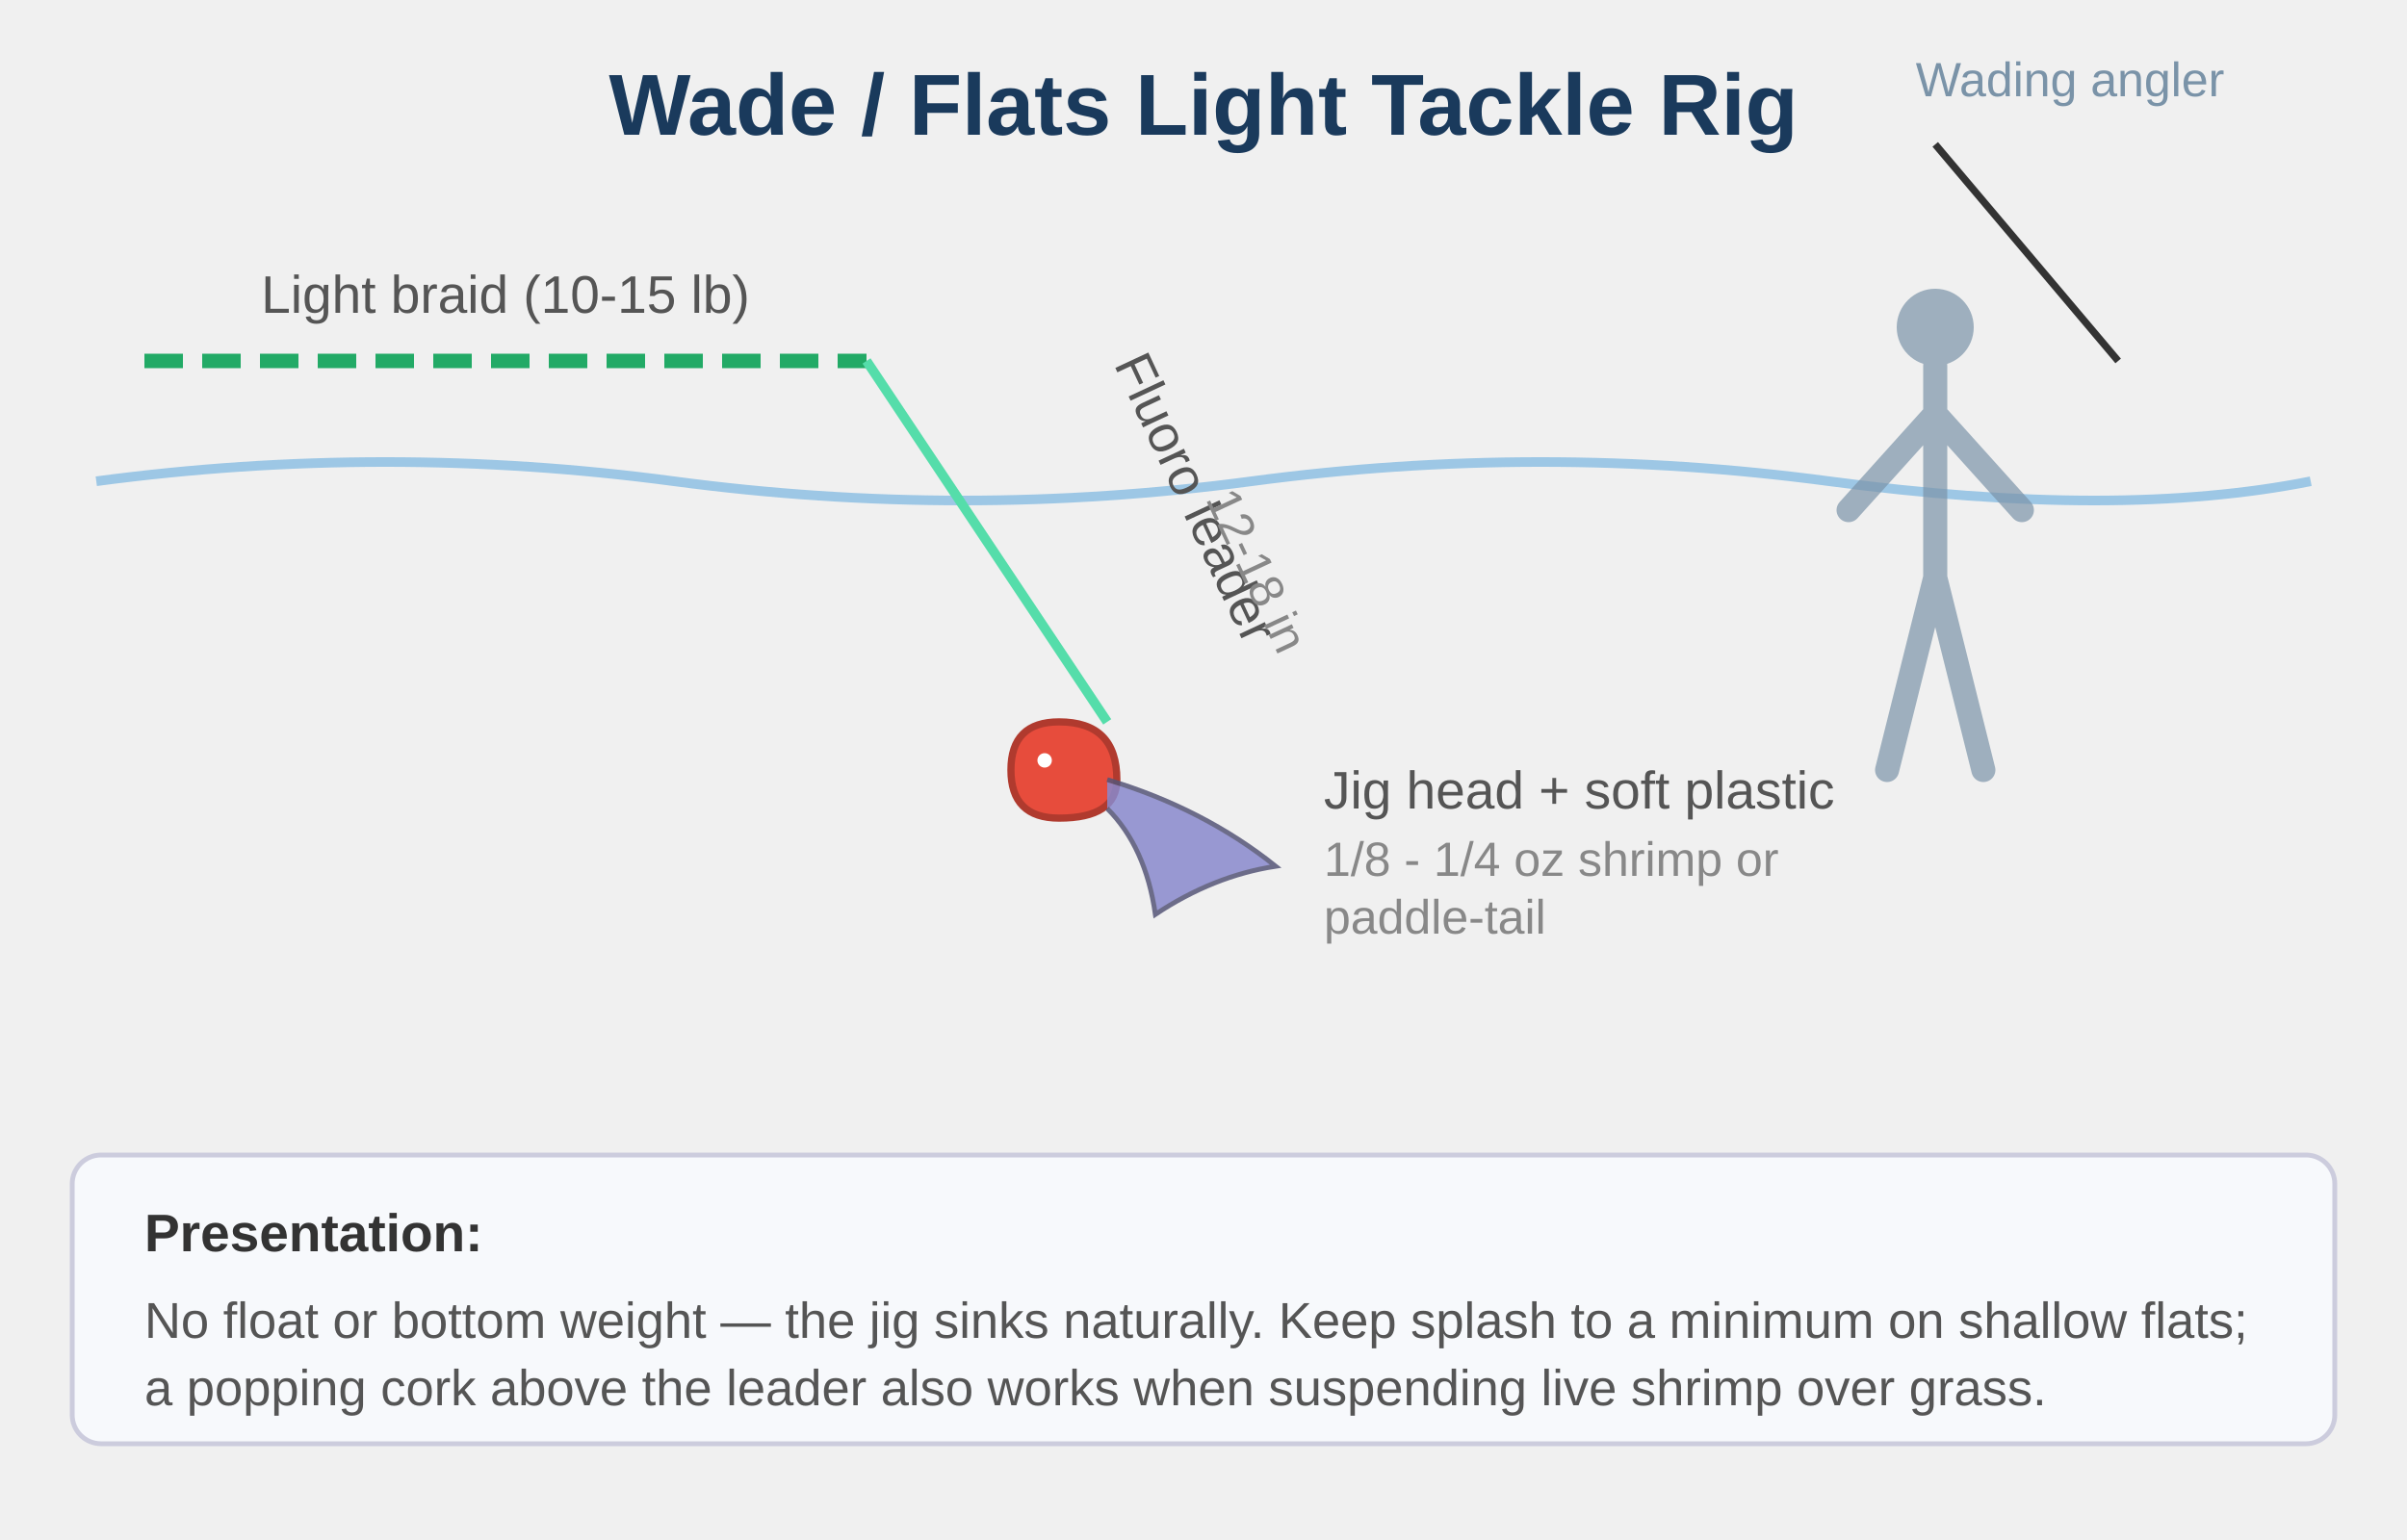
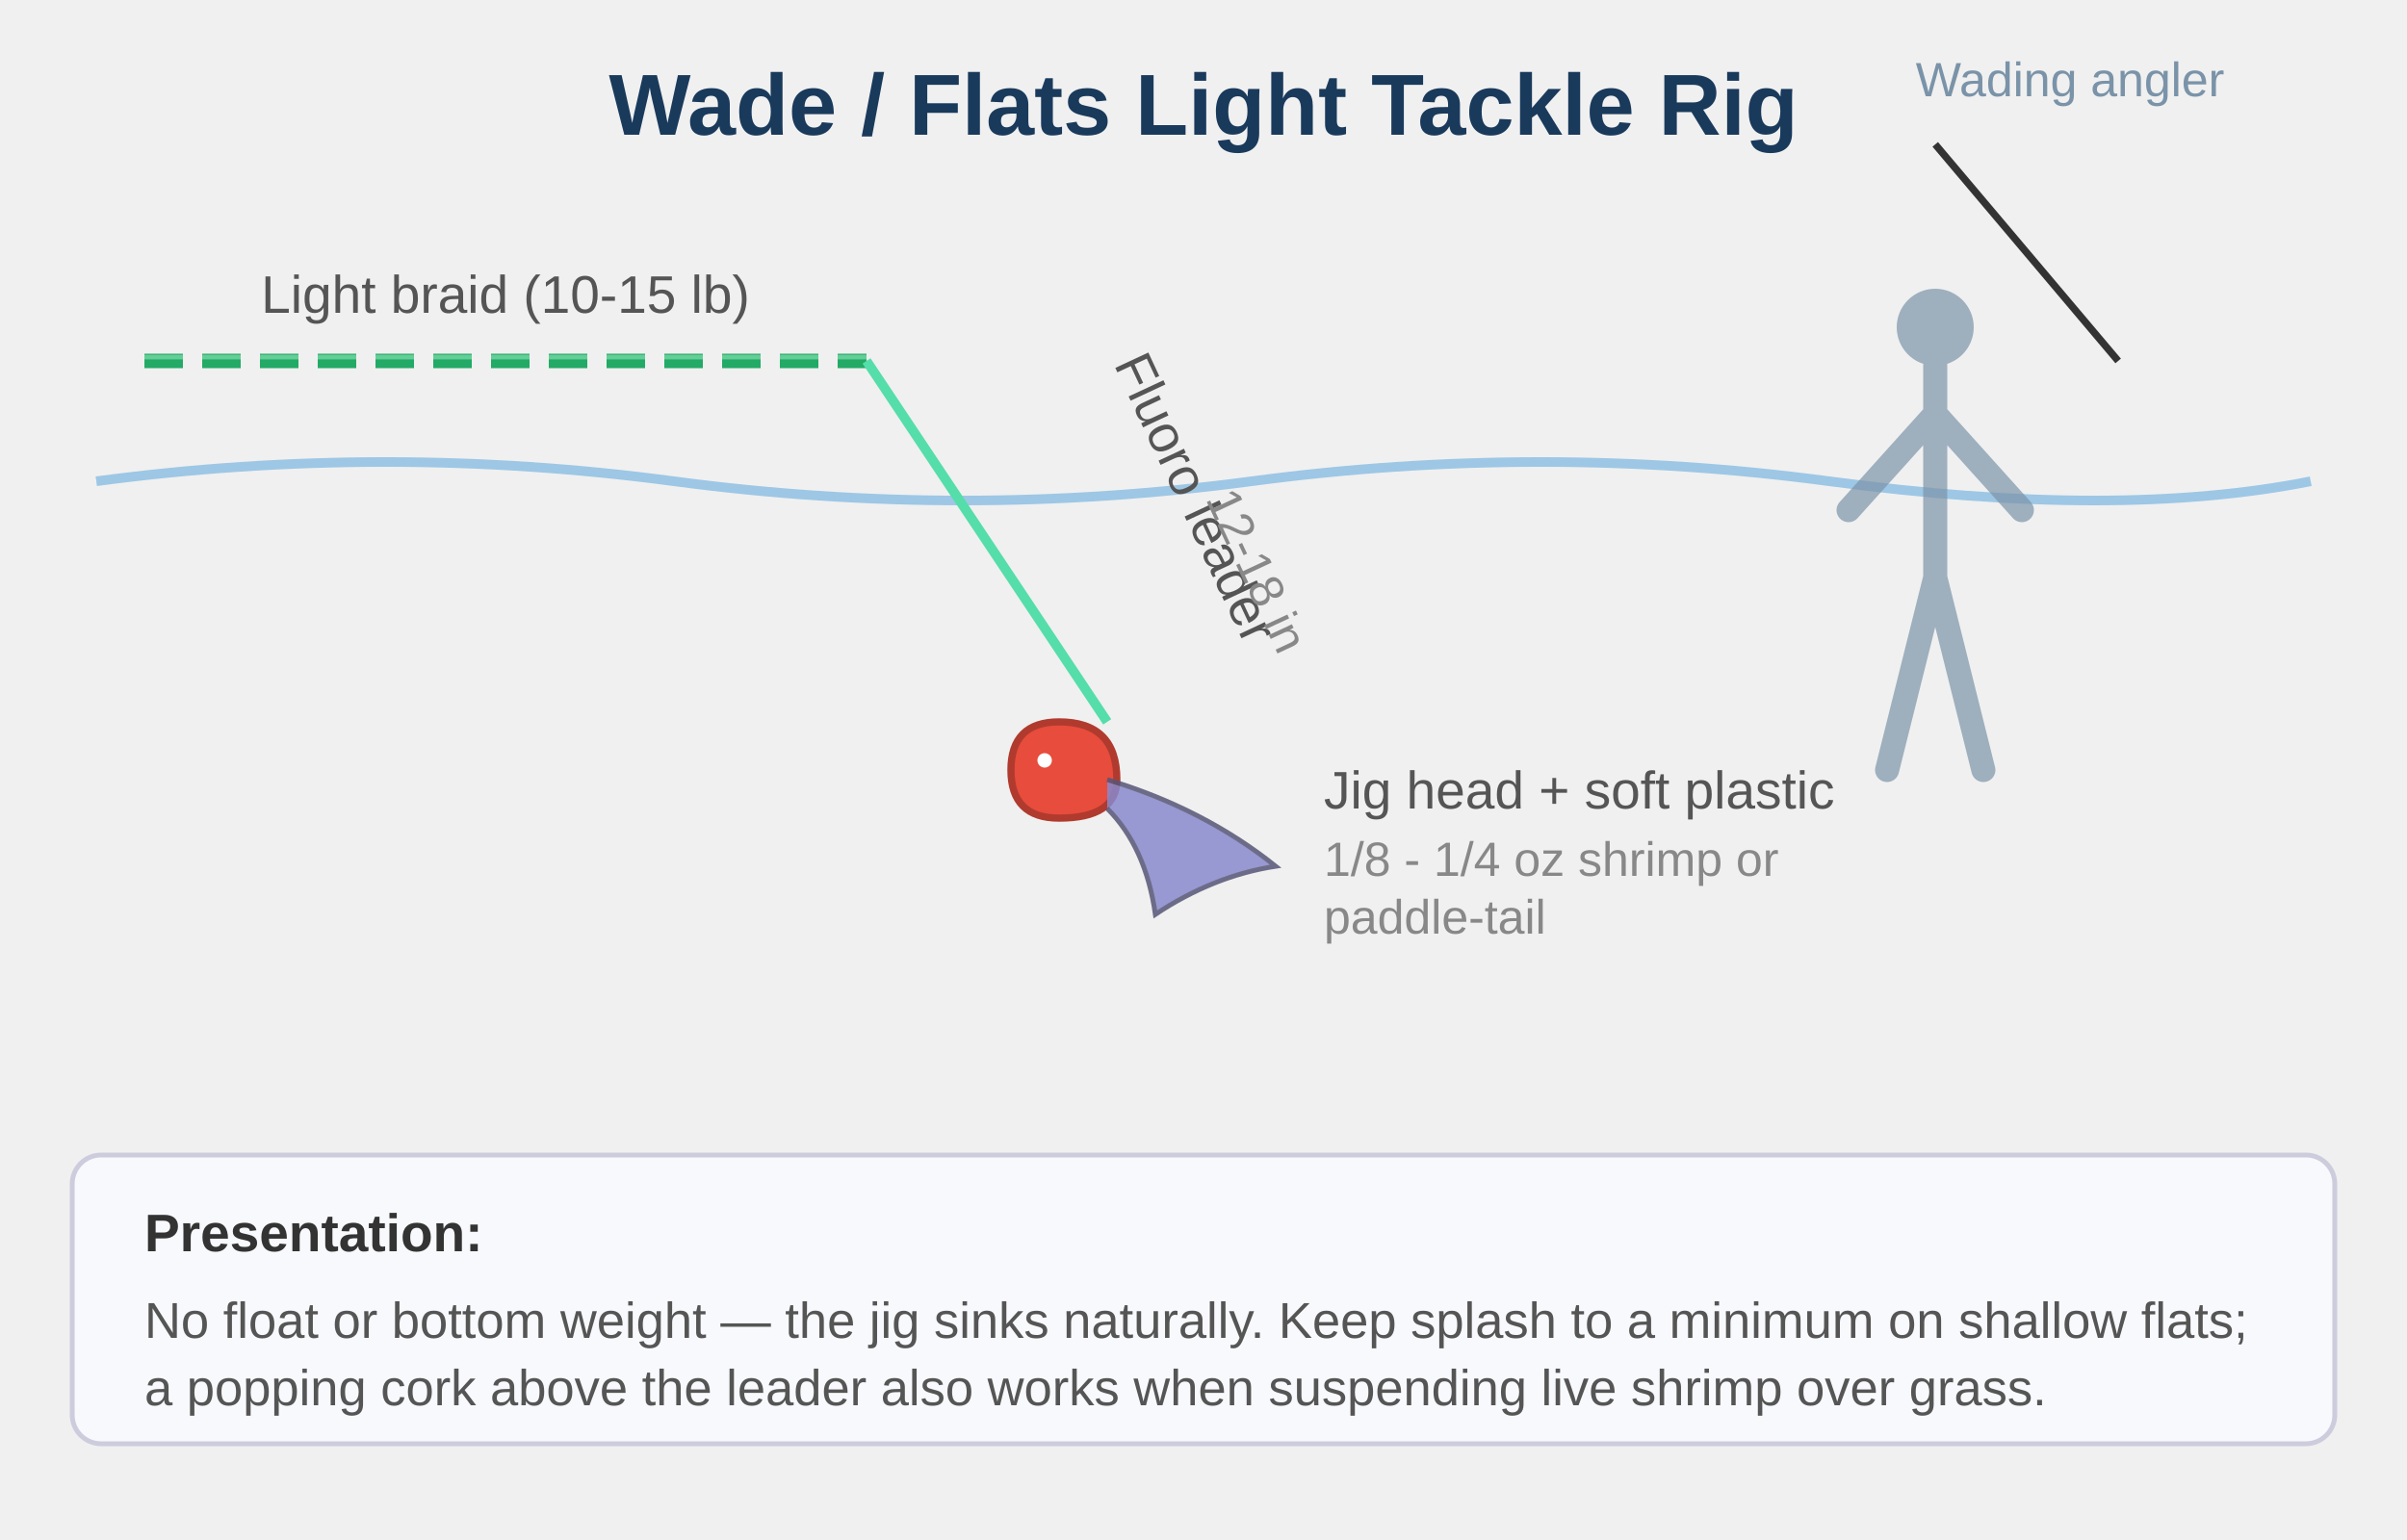
<svg xmlns="http://www.w3.org/2000/svg" viewBox="0 0 500 320" font-family="Arial, sans-serif">
+   <defs>
+     <radialGradient id="baitGrad" cx="35%" cy="30%" r="75%">
+       <stop offset="0%" stop-color="#ffe4c4" />
+       <stop offset="45%" stop-color="#e8b48a" />
+       <stop offset="100%" stop-color="#b5794a" />
+     </radialGradient>
+     <filter id="glossBlur" x="-60%" y="-60%" width="220%" height="220%">
+       <feGaussianBlur stdDeviation="1.1" />
+     </filter>
+   </defs>
  <defs>
    <linearGradient id="steelGrad" x1="0%" y1="0%" x2="100%" y2="100%">
      <stop offset="0%" stop-color="#f2f2f2" />
      <stop offset="35%" stop-color="#b8b8b8" />
      <stop offset="70%" stop-color="#6e6e6e" />
      <stop offset="100%" stop-color="#3d3d3d" />
    </linearGradient>
    <linearGradient id="steelGradDark" x1="0%" y1="0%" x2="100%" y2="100%">
      <stop offset="0%" stop-color="#9a9a9a" />
      <stop offset="45%" stop-color="#5c5c5c" />
      <stop offset="100%" stop-color="#242424" />
    </linearGradient>
    <radialGradient id="leadGrad" cx="32%" cy="30%" r="75%">
      <stop offset="0%" stop-color="#e2e2e2" />
      <stop offset="35%" stop-color="#9a9a9a" />
      <stop offset="75%" stop-color="#5c5c5c" />
      <stop offset="100%" stop-color="#333333" />
    </radialGradient>
    <filter id="softShadow" x="-40%" y="-40%" width="180%" height="180%">
      <feDropShadow dx="1.4" dy="2.2" stdDeviation="1.6" flood-color="#000000" flood-opacity="0.28" />
    </filter>
  </defs>
  <text x="250" y="28" text-anchor="middle" font-size="18" font-weight="bold" fill="#1a3a5c">Wade / Flats Light Tackle Rig</text>
  <path d="M20 100 Q80 92 140 100 Q200 108 260 100 Q320 92 380 100 Q440 108 480 100" fill="none" stroke="#4a9eda" stroke-width="2" opacity="0.5" />
  <line x1="30" y1="75" x2="180" y2="75" stroke="#2a6" stroke-width="3" stroke-dasharray="8,4" />
+   <line x1="30" y1="74.2" x2="180" y2="74.2" stroke="#8fe6b8" stroke-width="0.96" stroke-dasharray="8,4" opacity="0.6" />
  <text x="105" y="65" text-anchor="middle" font-size="11" fill="#555">Light braid (10-15 lb)</text>
  <line x1="180" y1="75" x2="230" y2="150" stroke="#5da" stroke-width="2" />
  <text x="245" y="105" text-anchor="middle" font-size="11" fill="#555" transform="rotate(65, 245, 105)">Fluoro leader</text>
  <text x="258" y="120" text-anchor="middle" font-size="10" fill="#888" transform="rotate(65, 258, 120)">12-18 in</text>
  <g transform="translate(210, 150)">
    <path d="M10 0 Q22 0 22 12 Q22 20 10 20 Q0 20 0 10 Q0 0 10 0" fill="#e74c3c" stroke="#b03a2e" stroke-width="1.5" />
    <circle cx="7" cy="8" r="1.5" fill="#fff" />
    <path d="M20 12 Q40 18 55 30 Q42 32 30 40 Q28 26 20 18" fill="#88c" stroke="#557" stroke-width="1" opacity="0.85" />
    <text x="65" y="18" font-size="11" fill="#555">Jig head + soft plastic</text>
    <text x="65" y="32" font-size="10" fill="#888">1/8 - 1/4 oz shrimp or</text>
    <text x="65" y="44" font-size="10" fill="#888">paddle-tail</text>
  </g>
  <g transform="translate(390, 60)" fill="#7a93a8" opacity="0.7">
    <circle cx="12" cy="8" r="8" />
    <path d="M12 16 L12 60 M12 26 L-6 46 M12 26 L30 46 M12 60 L2 100 M12 60 L22 100" stroke="#7a93a8" stroke-width="5" fill="none" stroke-linecap="round" />
  </g>
  <line x1="402" y1="30" x2="440" y2="75" stroke="#333" stroke-width="1.5" />
  <text x="430" y="20" text-anchor="middle" font-size="10" fill="#7a93a8">Wading angler</text>
  <rect x="15" y="240" width="470" height="60" rx="6" fill="#f7f9fc" stroke="#ccd" stroke-width="1" />
  <text x="30" y="260" font-size="11" fill="#333" font-weight="bold">Presentation:</text>
  <text x="30" y="278" font-size="10.5" fill="#555">No float or bottom weight — the jig sinks naturally. Keep splash to a minimum on shallow flats;</text>
  <text x="30" y="292" font-size="10.5" fill="#555">a popping cork above the leader also works when suspending live shrimp over grass.</text>
</svg>
